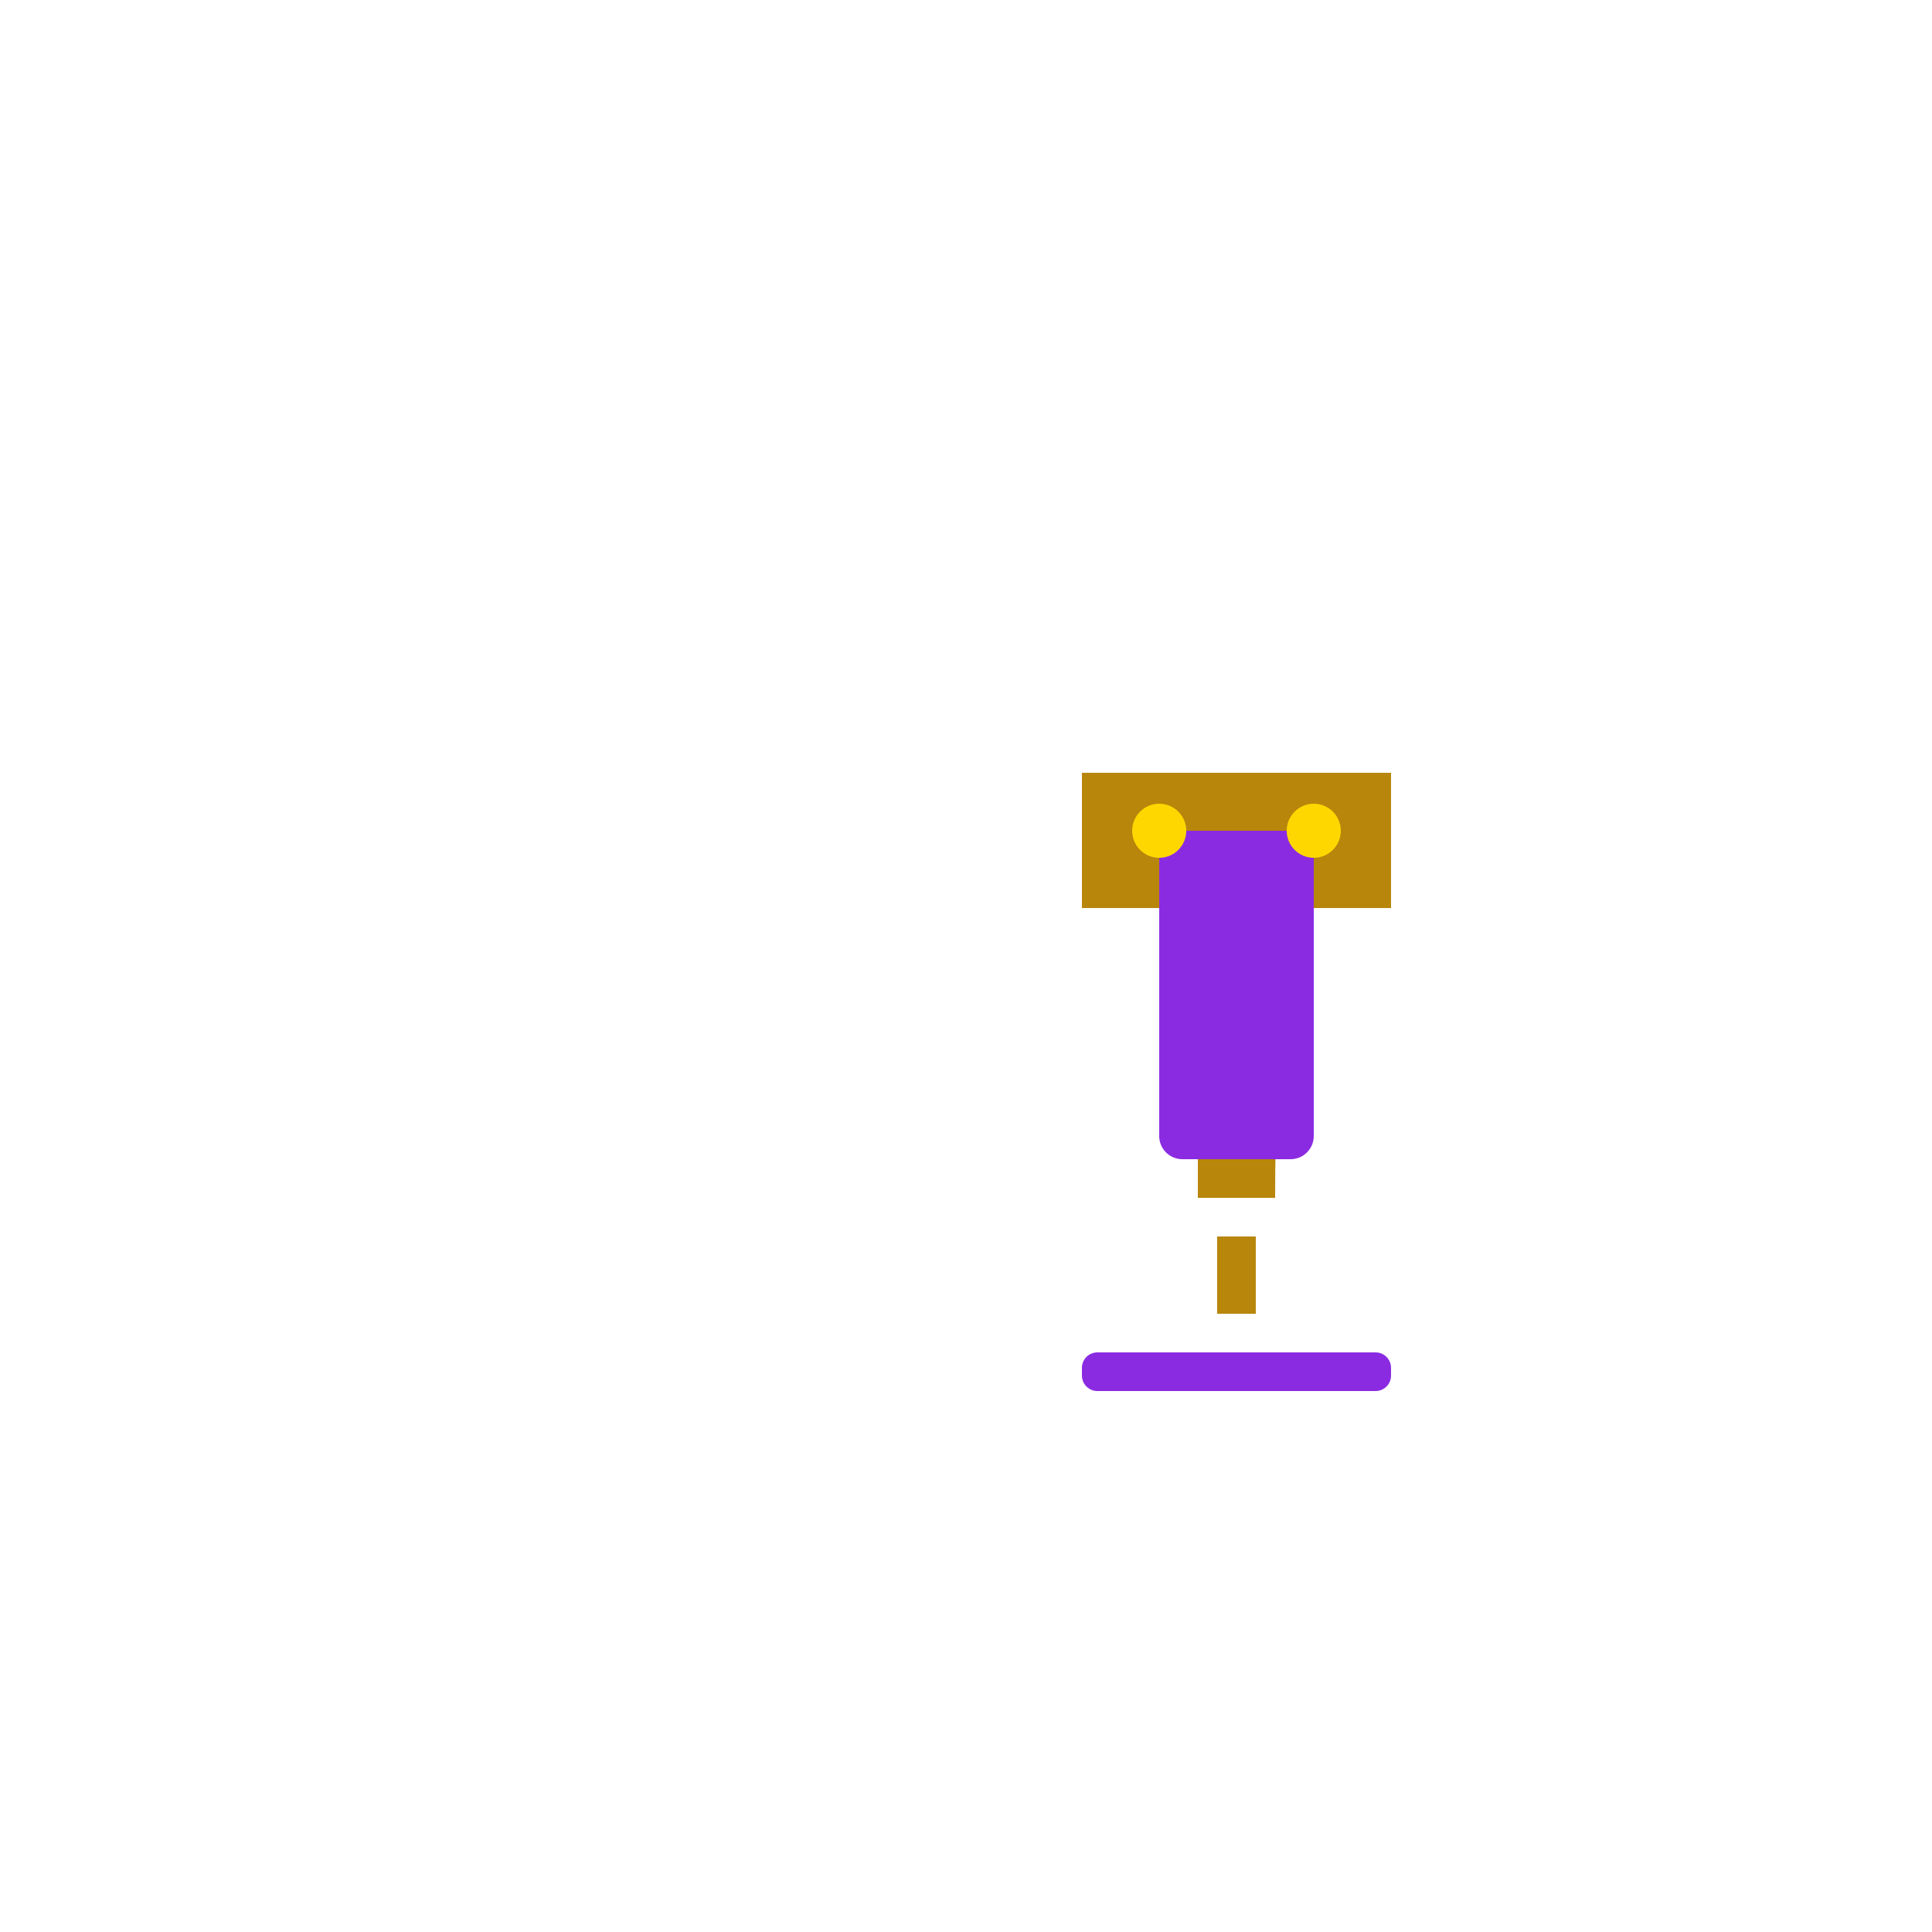
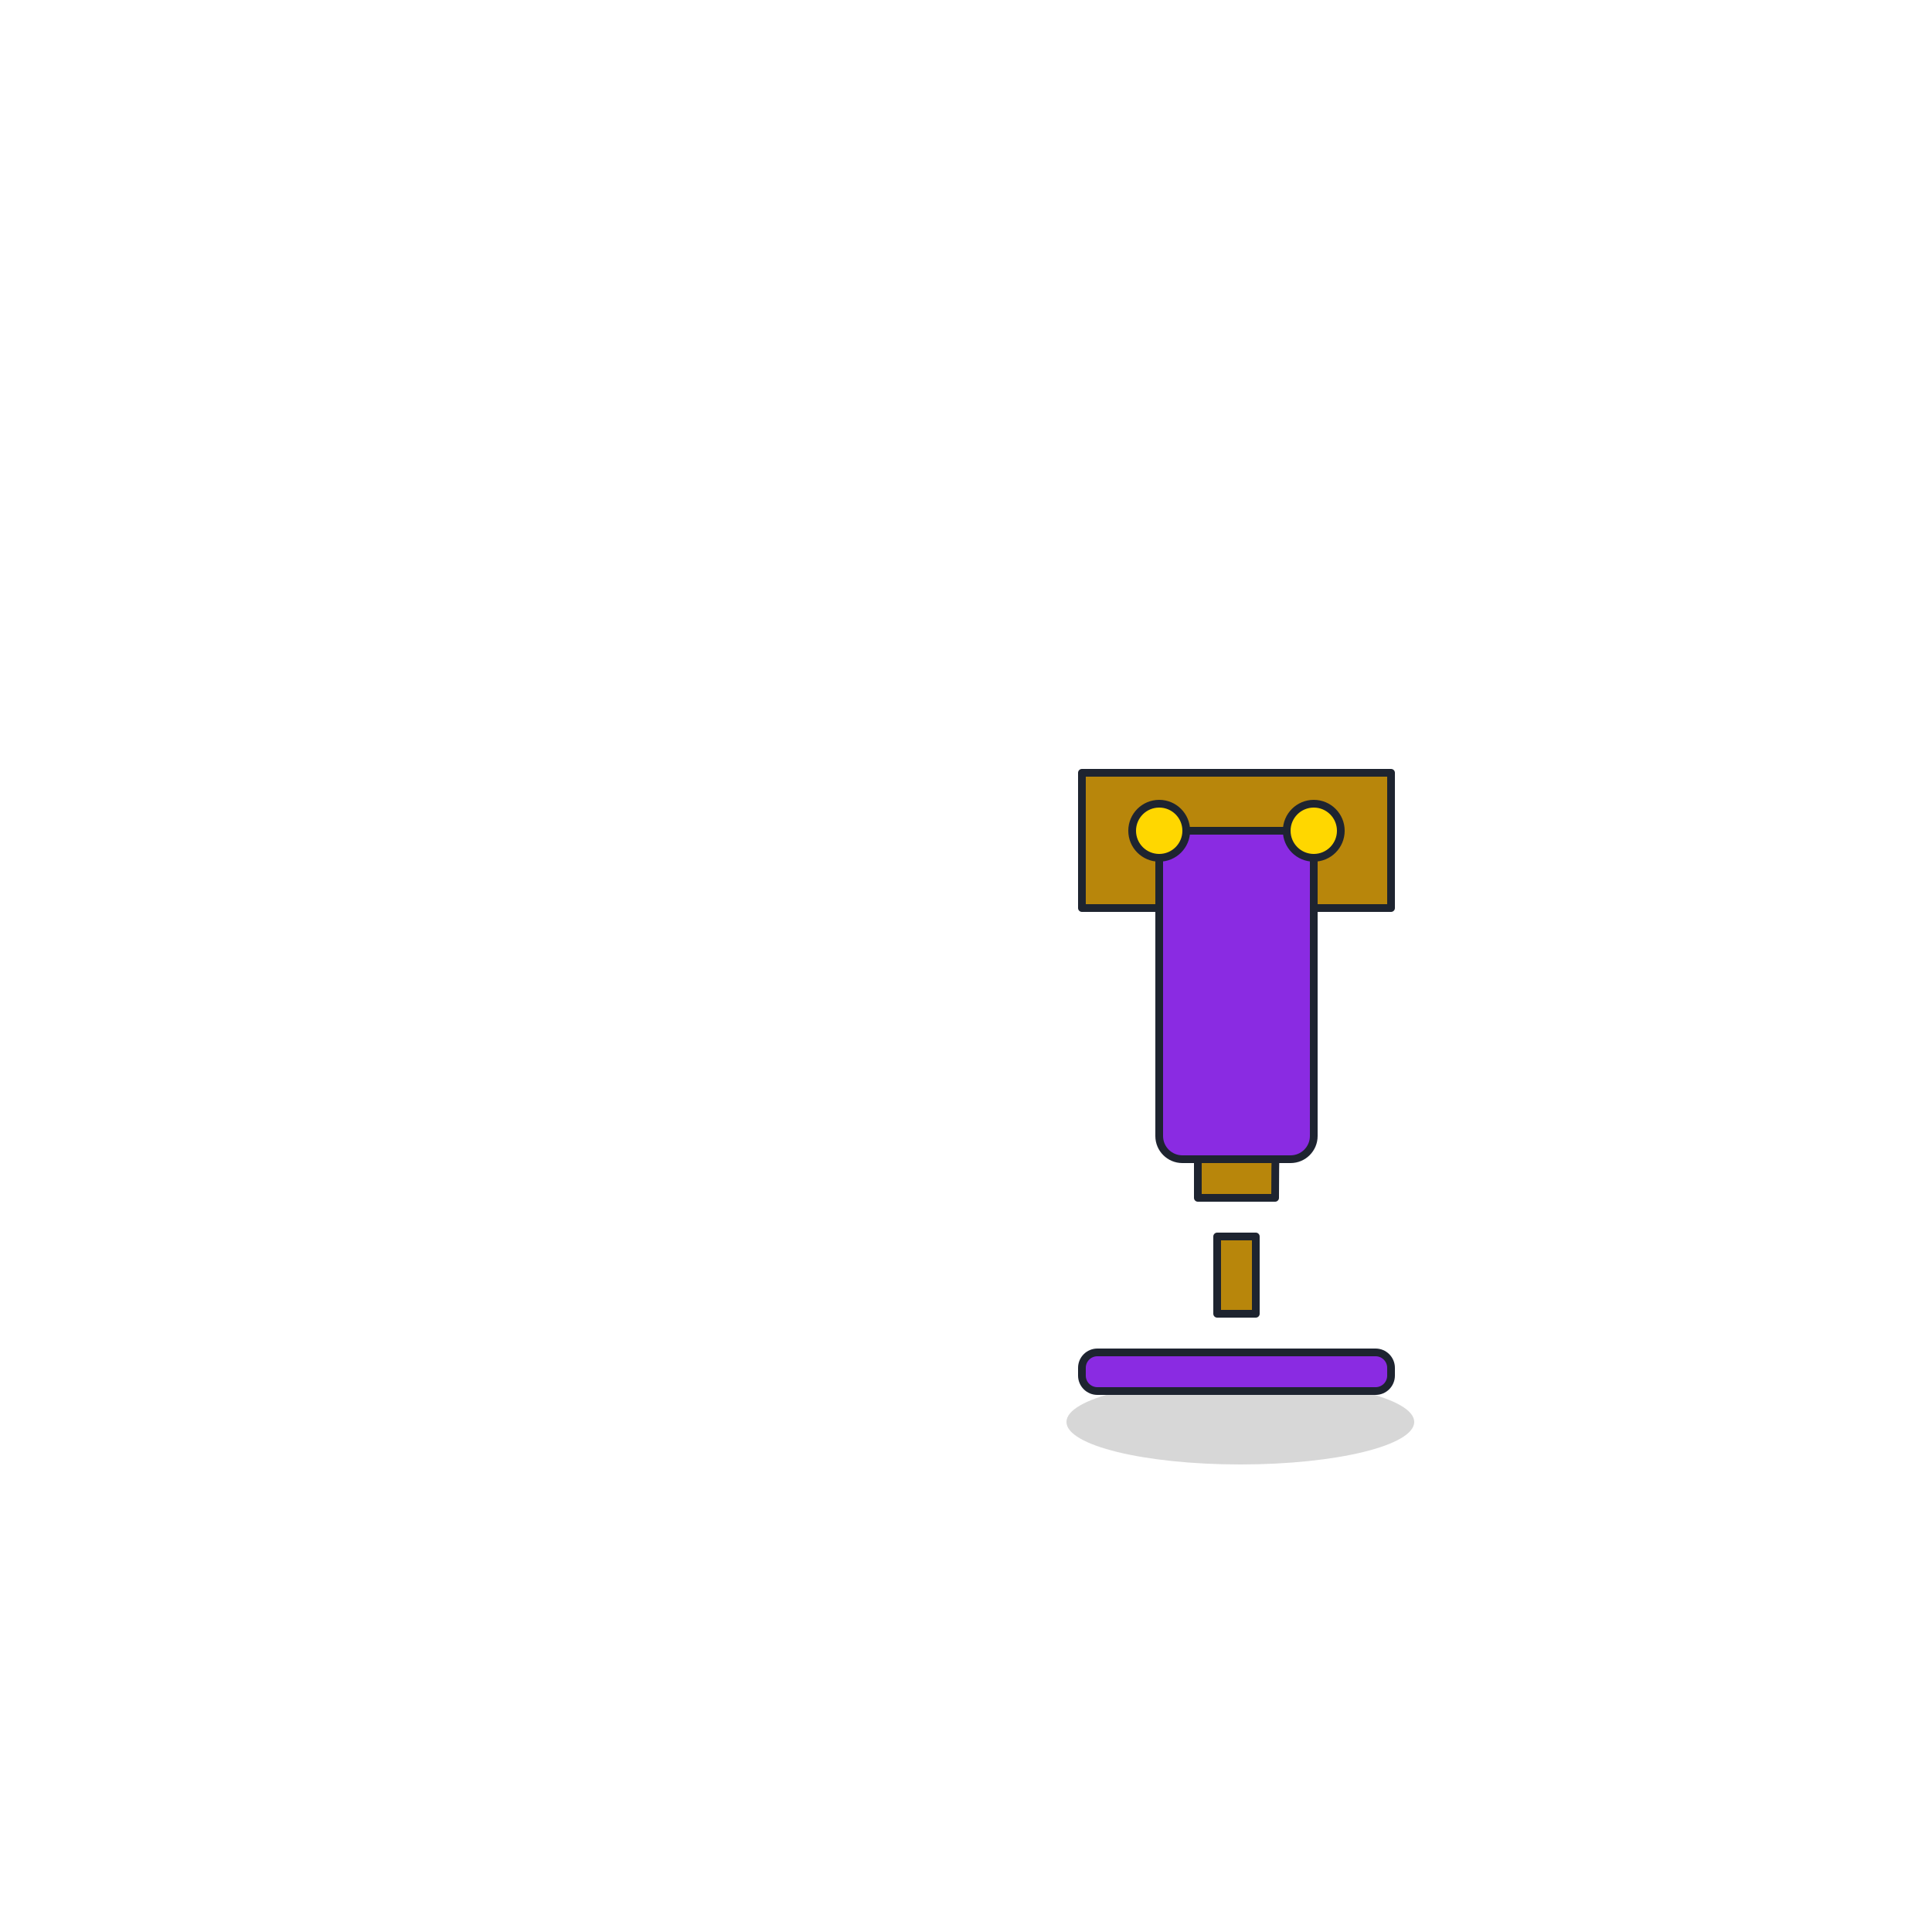
<svg xmlns="http://www.w3.org/2000/svg" viewBox="0 0 1000 1000" width="1000" height="1000">
-   <path d="M560 400 L720 400 L720 470 L680 470 L680 470 Q660 500 660 620 L620 620 L620 470 L560 470 Z" fill="#b8860b" />
-   <rect x="600" y="430" width="80" height="170" rx="12" fill="#8a2be2" />
-   <circle cx="600" cy="430" r="14" fill="#ffd700" />
-   <circle cx="680" cy="430" r="14" fill="#ffd700" />
-   <rect x="630" y="640" width="20" height="40" fill="#b8860b" />
-   <rect x="560" y="700" width="160" height="20" rx="8" fill="#8a2be2" />
+   <defs>
+     <linearGradient id="skinGrad" x1="0" y1="0" x2="0" y2="1">
+       <stop offset="0" stop-color="#969696" />
+       <stop offset="1" stop-color="#767676" />
+     </linearGradient>
+     <linearGradient id="hairGrad" x1="0" y1="0" x2="0" y2="1">
+       <stop offset="0" stop-color="#5c5c5c" />
+       <stop offset="1" stop-color="#3c3c3c" />
+     </linearGradient>
+     <linearGradient id="wallGrad" x1="0" y1="0" x2="0" y2="1">
+       <stop offset="0" stop-color="#a6abb5" />
+       <stop offset="1" stop-color="#898e99" />
+     </linearGradient>
+     <linearGradient id="floorGrad" x1="0" y1="0" x2="0" y2="1">
+       <stop offset="0" stop-color="#5f5f5f" />
+       <stop offset="1" stop-color="#424242" />
+     </linearGradient>
+     <linearGradient id="glassGrad" x1="0" y1="0" x2="1" y2="1">
+       <stop offset="0" stop-color="#ddeaf7" />
+       <stop offset="1" stop-color="#a9c6e0" />
+     </linearGradient>
+     <linearGradient id="woodGrad" x1="0" y1="0" x2="0" y2="1">
+       <stop offset="0" stop-color="#b98d60" />
+       <stop offset="1" stop-color="#8a6238" />
+     </linearGradient>
+     <linearGradient id="steelGrad" x1="0" y1="0" x2="0" y2="1">
+       <stop offset="0" stop-color="#8b93a3" />
+       <stop offset="1" stop-color="#5d6672" />
+     </linearGradient>
+   </defs>
+   <ellipse cx="642" cy="736" rx="90" ry="22" fill="#000000" opacity="0.16" stroke="none" />
+   <g stroke="#1e2430" stroke-width="4" stroke-linejoin="round" stroke-linecap="round">
+     <path d="M560 400 L720 400 L720 470 L680 470 L680 470 Q660 500 660 620 L620 620 L620 470 L560 470 Z" fill="#b8860b" />
+     <rect x="600" y="430" width="80" height="170" rx="12" fill="#8a2be2" />
+     <circle cx="600" cy="430" r="14" fill="#ffd700" />
+     <circle cx="680" cy="430" r="14" fill="#ffd700" />
+     <rect x="630" y="640" width="20" height="40" fill="#b8860b" />
+     <rect x="560" y="700" width="160" height="20" rx="8" fill="#8a2be2" />
+   </g>
</svg>
